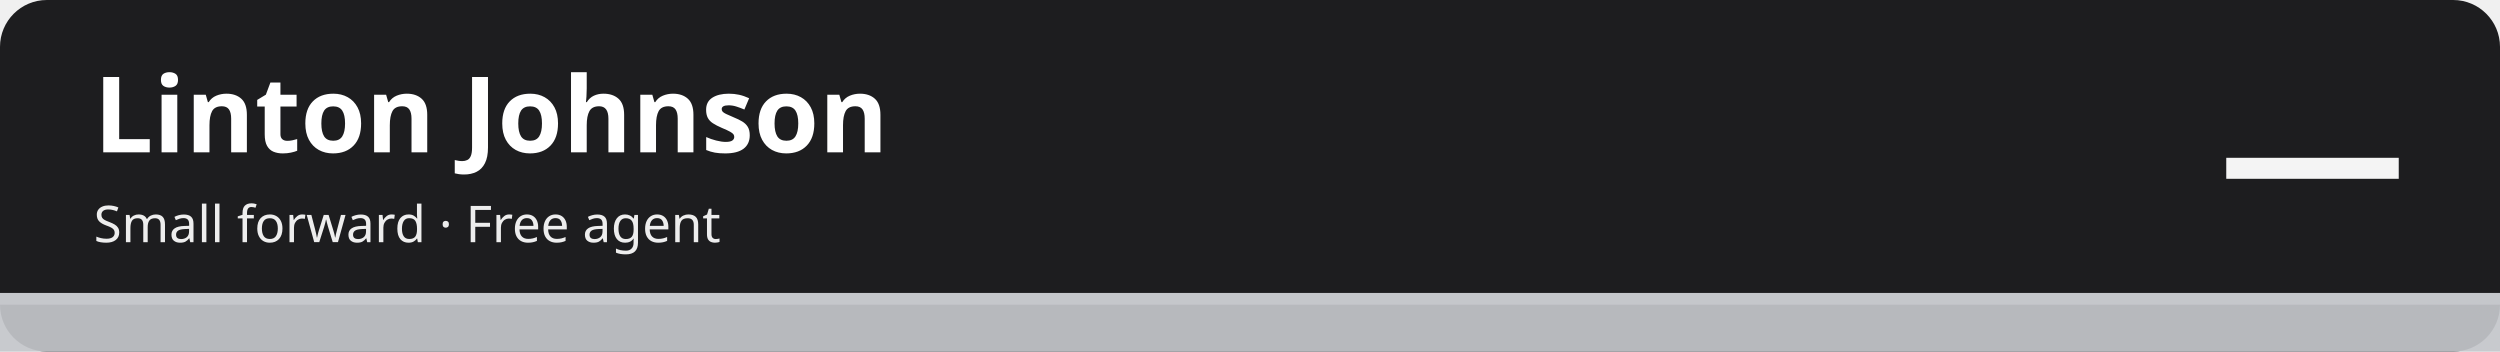
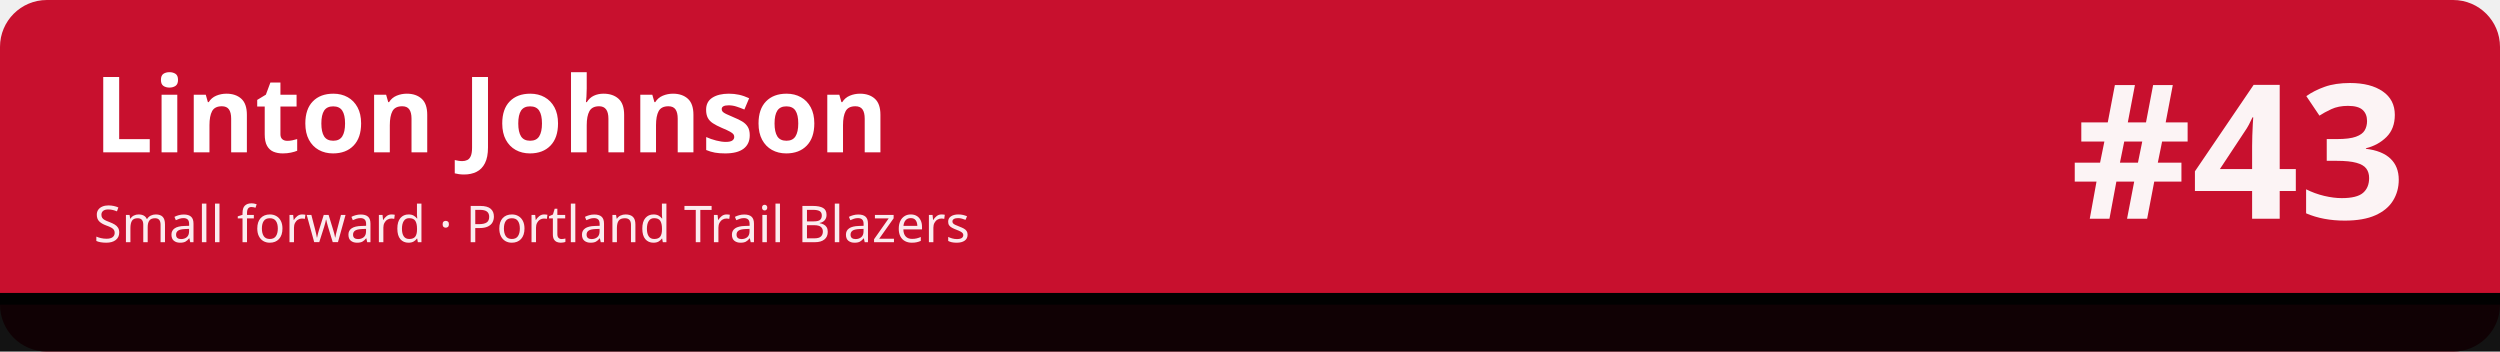
<svg xmlns="http://www.w3.org/2000/svg" width="1280" height="180" viewBox="0 0 1280 180" role="img" aria-labelledby="t d">
-   <rect width="1280" height="180" rx="24" fill="#1d1d1f" />
-   <rect x="0" y="150" width="1280" height="30" fill="#c5c7cb" fill-opacity=".92" />
-   <rect x="0" y="150" width="1280" height="6" fill="#c5c7cb" />
+   <rect width="1280" height="180" rx="24" fill="#c8102e" />
+   <rect x="0" y="150" width="1280" height="30" fill="#010101" fill-opacity=".92" />
+   <rect x="0" y="150" width="1280" height="6" fill="#010101" />
  <text x="48" y="78" font-family="sans-serif" font-size="54" font-weight="700" fill="#ffffff">Linton Johnson</text>
-   <text x="48" y="124" font-family="sans-serif" font-size="26" fill="#ffffff" fill-opacity=".92">Small forward · Free agent</text>
-   <text x="1232" y="112" font-family="sans-serif" font-size="96" font-weight="800" fill="#ffffff" fill-opacity=".95" text-anchor="end">—</text>
+   <text x="48" y="124" font-family="sans-serif" font-size="26" fill="#ffffff" fill-opacity=".92">Small forward · Portland Trail Blazers</text>
+   <text x="1232" y="112" font-family="sans-serif" font-size="96" font-weight="800" fill="#ffffff" fill-opacity=".95" text-anchor="end">#43</text>
</svg>
